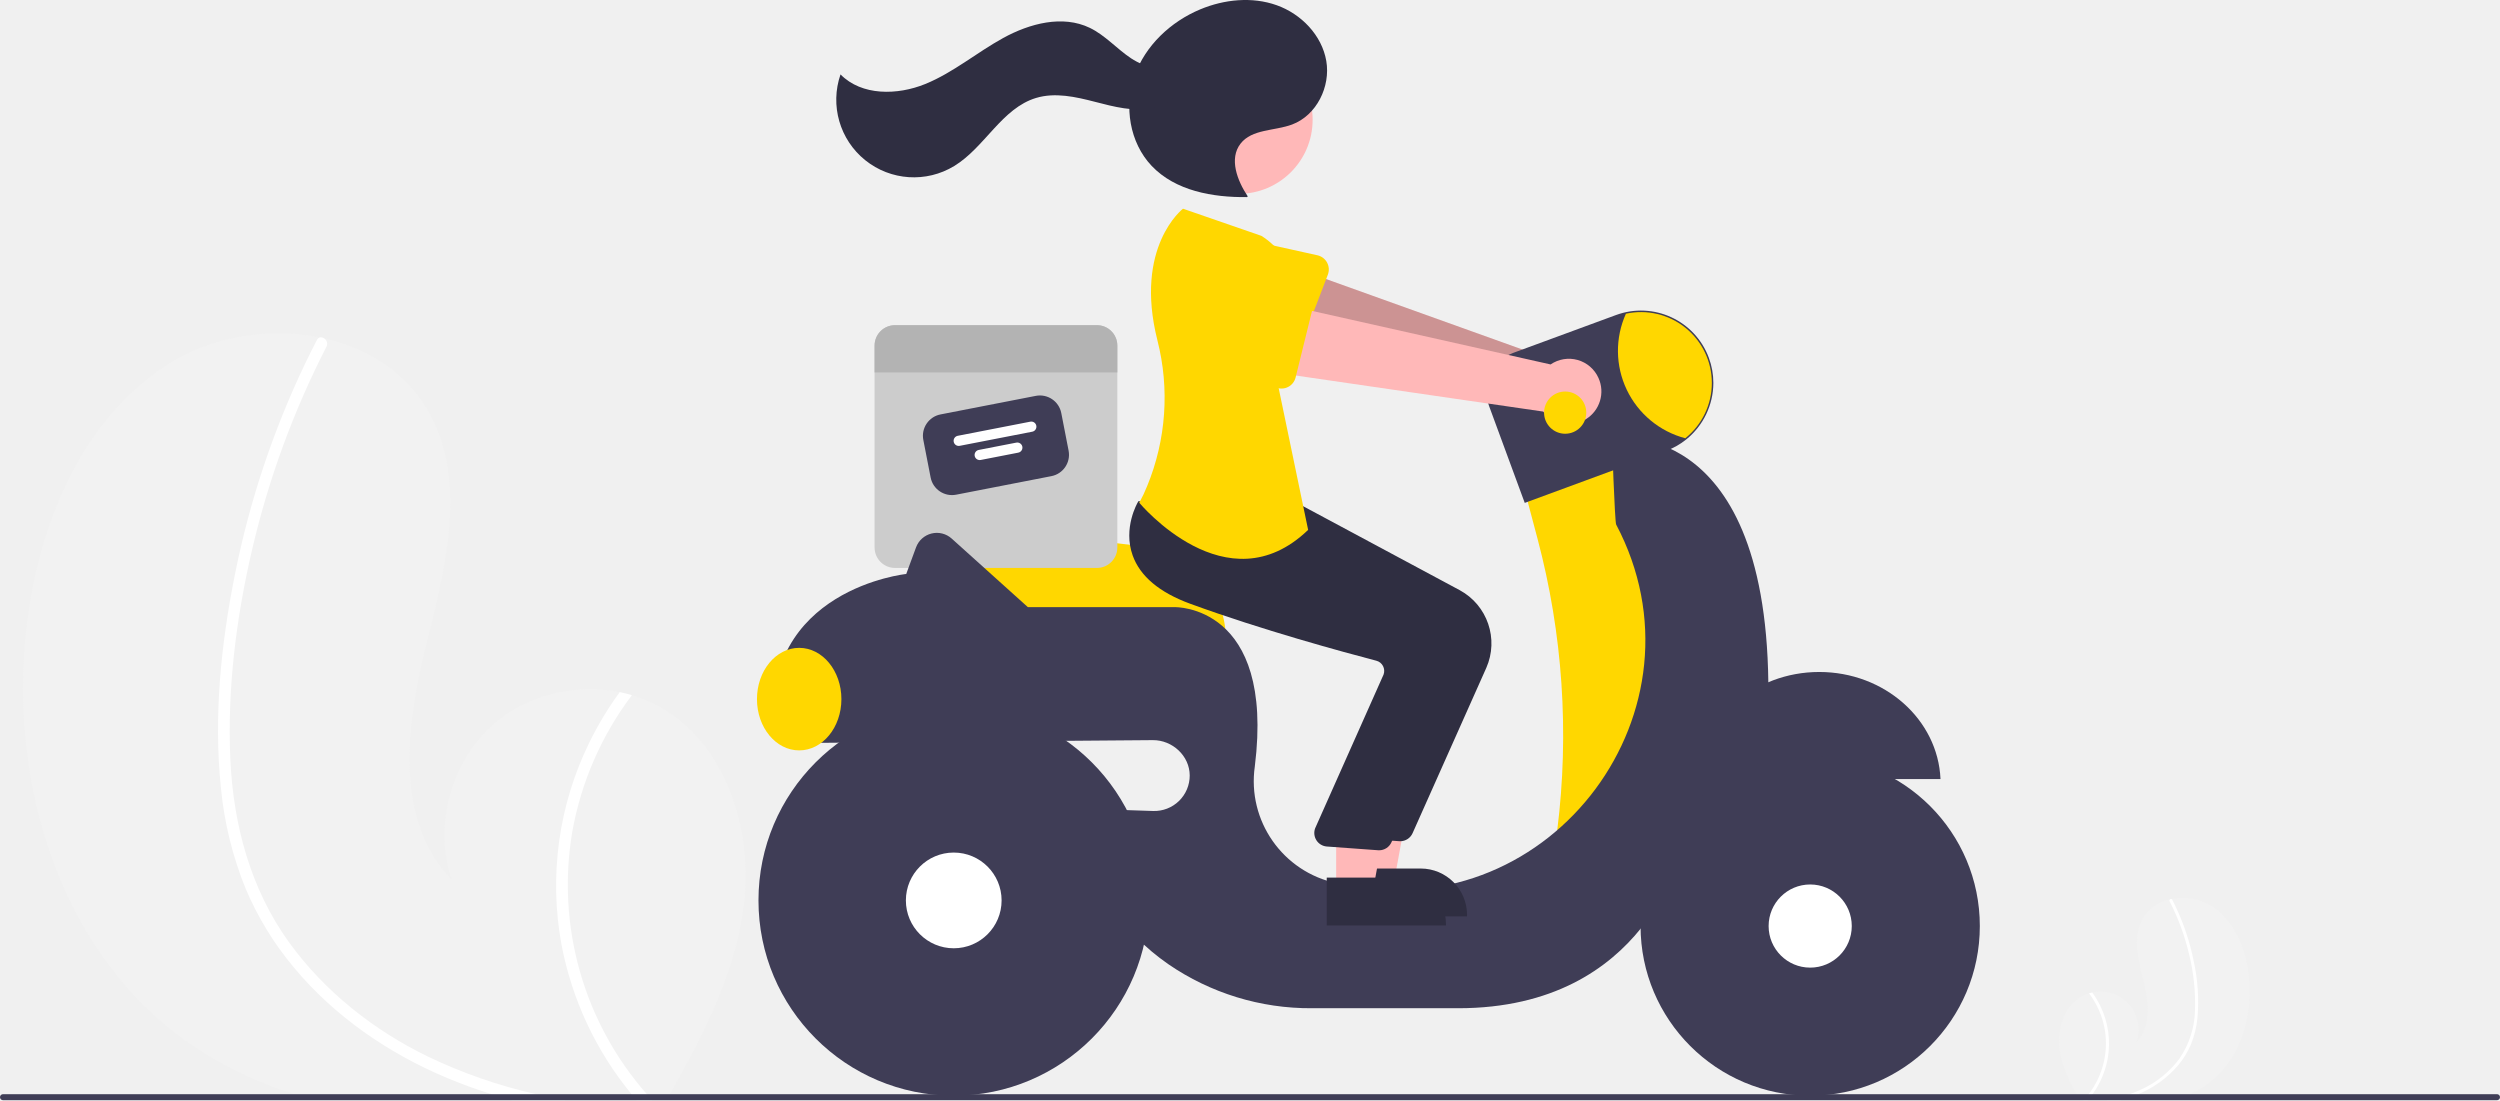
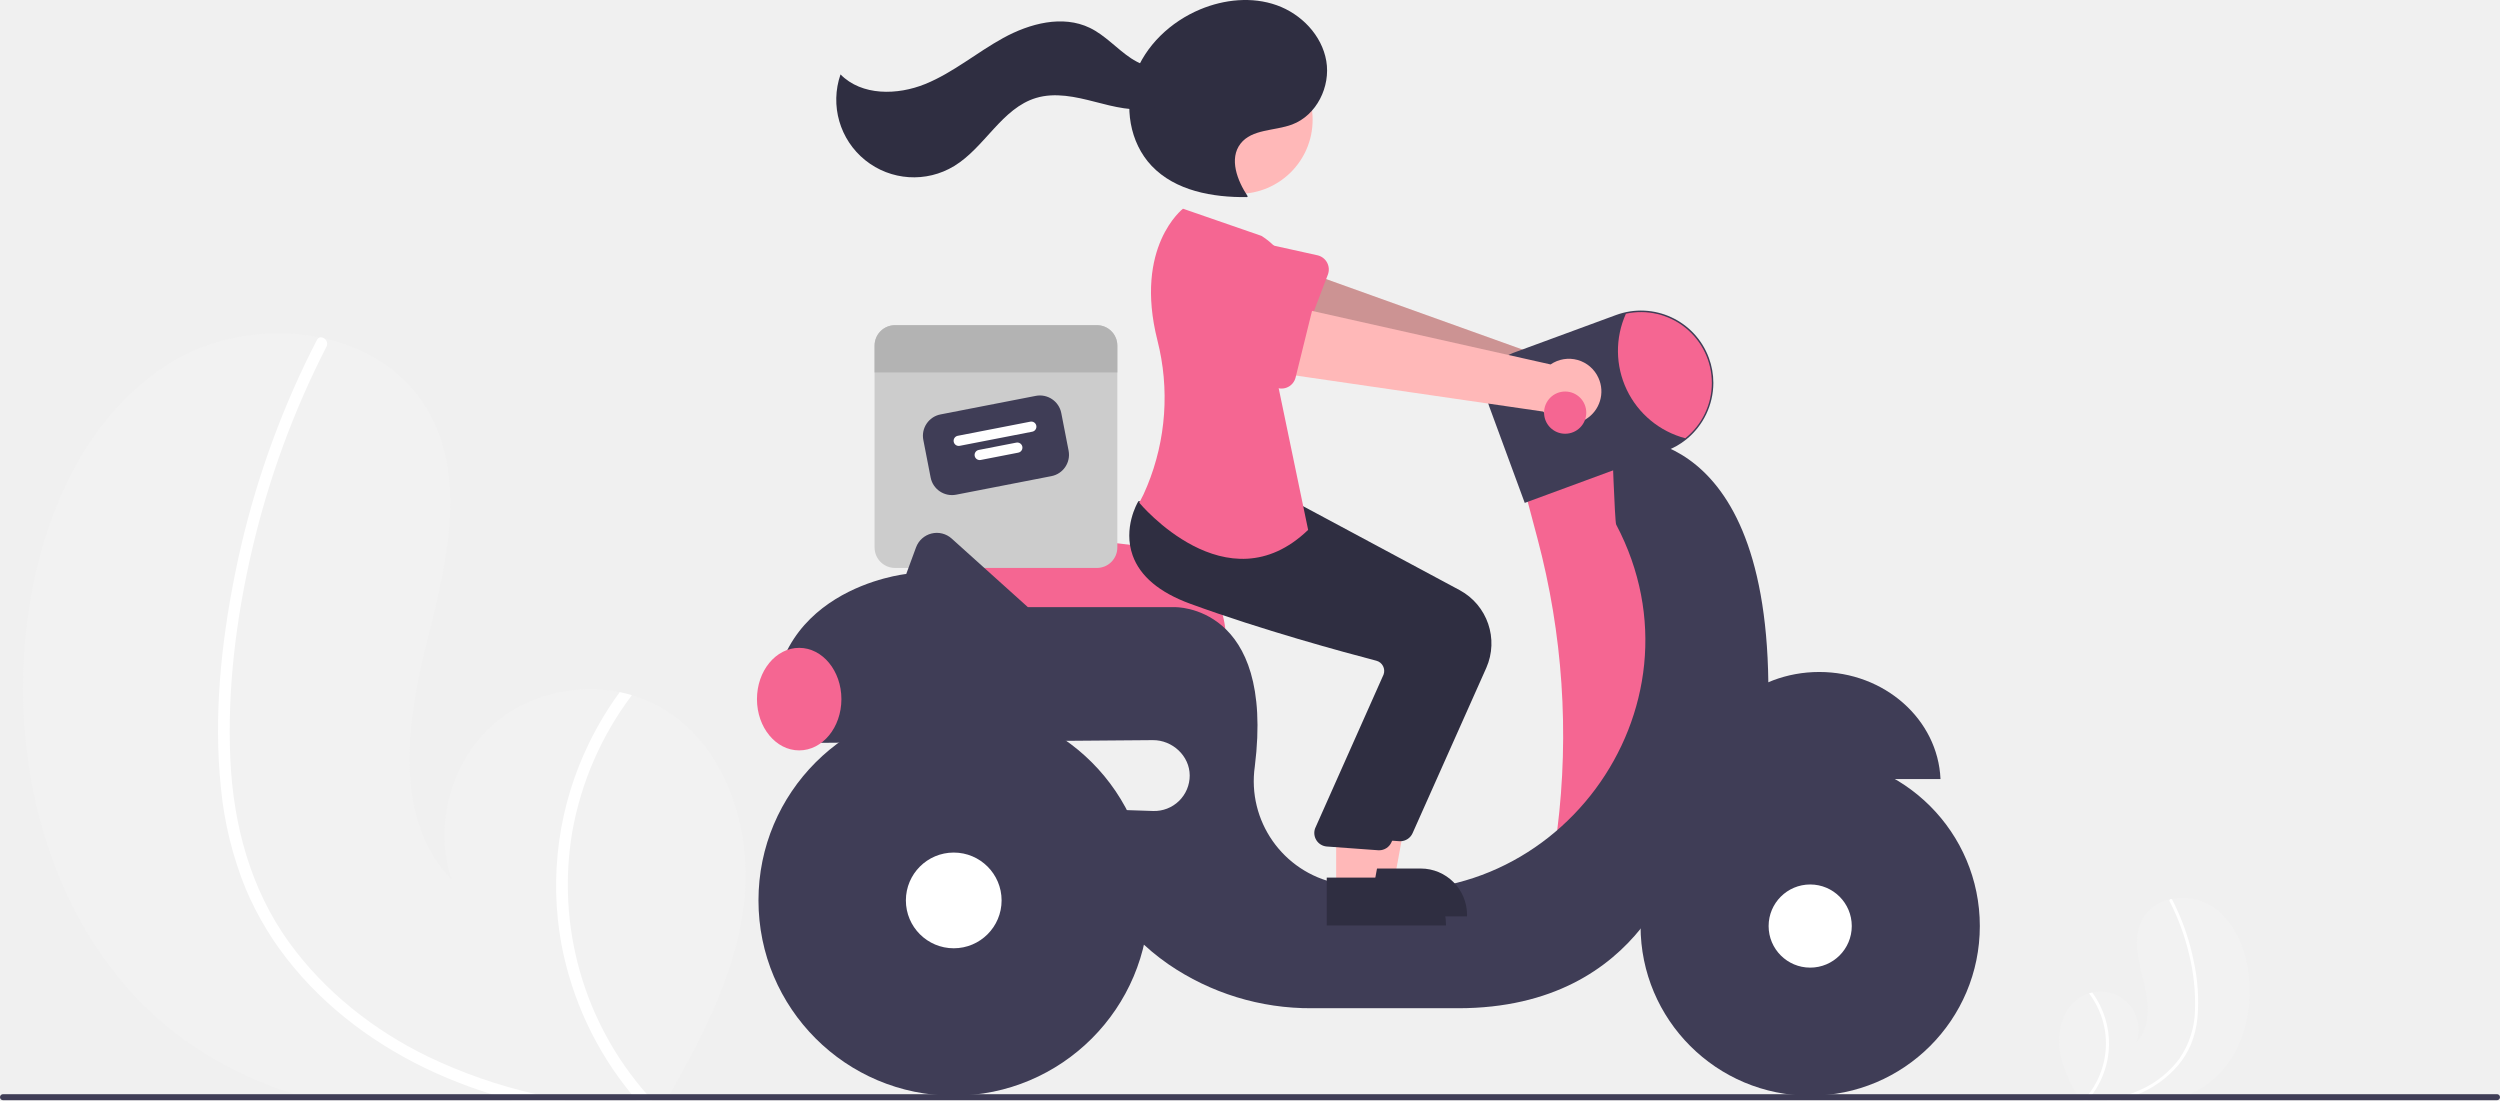
<svg xmlns="http://www.w3.org/2000/svg" data-name="Layer 1" width="829" height="364.829" viewBox="0 0 829 364.829">
  <path d="M432.13,567.974c-2.85,22.33-13.33,42.76-24.51,62.44-.37.67-.75,1.33-1.14,2H290.28c-2.35-.61-4.67-1.28-6.98-2a127.027,127.027,0,0,1-36.69-18.05c-42.75-30.8-59.2-89-51.77-141.15,4.62-32.4,18.84-65.48,46.53-82.93,14.62-9.23,33.4-12.23,50.23-8.8.44.08.88.18,1.33.27,14.48,3.26,27.38,11.36,34.72,24.41,13.2,23.45,5.34,52.5-1.15,78.6-6.47,26.1-9.98,57.34,8.8,76.59-6.2-18.25-.08-40.02,14.73-52.36,11.19-9.31,26.77-12.8,40.98-9.91,1.36.29,2.7.62,4.02,1.02a44.598,44.598,0,0,1,9.17,3.84C426.35,514.315,435.32,542.805,432.13,567.974Z" transform="translate(-185.5 -267.5855)" fill="#f2f2f2" />
  <path d="M363.23,630.414c3.22.75,6.45,1.41,9.7,2H355.36c-2.3-.62-4.59-1.28-6.86-2q-7.485-2.34-14.74-5.37c-19.4-8.14-37.27-20.36-50.79-36.62a103.371,103.371,0,0,1-16.02-26.17,118.856,118.856,0,0,1-8.2-33.49c-2.45-23.6.05-47.85,4.72-71.03a296.451,296.451,0,0,1,23.16-69.47q1.905-3.975,3.94-7.9a1.542,1.542,0,0,1,1.03-.88,1.777,1.777,0,0,1,1.33.27,2.106,2.106,0,0,1,.83,2.78,293.039,293.039,0,0,0-24.58,66.96c-5.32,22.67-8.34,46.39-7.31,69.7.98,21.78,6.67,43.2,19.58,61.01,11.79,16.26,28.07,29.08,46.08,37.81A169.131,169.131,0,0,0,363.23,630.414Z" transform="translate(-185.5 -267.5855)" fill="#fff" />
  <path d="M401.79,632.414h-5.18c-.58-.66-1.14-1.33-1.69-2a110.411,110.411,0,0,1-23.24-49.66,107.734,107.734,0,0,1,9.29-67.05,110.241,110.241,0,0,1,10.04-16.62c1.36.29,2.7.62,4.02,1.02a106.056,106.056,0,0,0-19.77,45.34A105.095,105.095,0,0,0,400,630.414C400.58,631.084,401.18,631.755,401.79,632.414Z" transform="translate(-185.5 -267.5855)" fill="#fff" />
  <path d="M868.429,615.408c.752,5.893,3.518,11.285,6.469,16.479.098.177.198.351.301.528h30.667c.62-.161,1.232-.338,1.842-.528a33.525,33.525,0,0,0,9.683-4.764c11.283-8.129,15.624-23.489,13.663-37.252-1.219-8.551-4.972-17.281-12.28-21.887a18.437,18.437,0,0,0-13.257-2.322c-.116.021-.232.048-.351.071a13.68,13.68,0,0,0-9.163,6.442c-3.484,6.189-1.409,13.856.303,20.744,1.708,6.888,2.634,15.133-2.322,20.214a12.644,12.644,0,0,0-14.703-16.434c-.359.077-.713.164-1.061.269a11.771,11.771,0,0,0-2.42,1.013C869.955,601.246,867.587,608.765,868.429,615.408Z" transform="translate(-185.5 -267.5855)" fill="#f2f2f2" />
  <path d="M886.613,631.887c-.85.198-1.702.372-2.56.528h4.637c.607-.164,1.211-.338,1.81-.528q1.976-.618,3.89-1.417a34.9,34.9,0,0,0,13.404-9.665,27.282,27.282,0,0,0,4.228-6.907,31.368,31.368,0,0,0,2.164-8.839,62.858,62.858,0,0,0-1.246-18.746,78.238,78.238,0,0,0-6.112-18.334q-.503-1.049-1.04-2.085a.407.407,0,0,0-.272-.232.469.469,0,0,0-.351.071.556.556,0,0,0-.219.734,77.338,77.338,0,0,1,6.487,17.672,68.022,68.022,0,0,1,1.929,18.395,29.351,29.351,0,0,1-5.168,16.102,32.486,32.486,0,0,1-12.161,9.979A44.637,44.637,0,0,1,886.613,631.887Z" transform="translate(-185.5 -267.5855)" fill="#fff" />
  <path d="M876.437,632.415h1.367c.153-.174.301-.351.446-.528a29.14,29.14,0,0,0,6.134-13.106,28.433,28.433,0,0,0-2.452-17.696,29.095,29.095,0,0,0-2.65-4.386c-.359.077-.713.164-1.061.269a27.99,27.99,0,0,1,5.218,11.966,27.737,27.737,0,0,1-6.529,22.953C876.756,632.064,876.598,632.24,876.437,632.415Z" transform="translate(-185.5 -267.5855)" fill="#fff" />
-   <path d="M592.01,480.094h-95.981L495.011,450.583a8.86,8.86,0,0,1,9.931-9.099l55.854,6.839h.007a31.291,31.291,0,0,1,31.206,31.27Z" transform="translate(-185.5 -267.5855)" fill="#ffd700" />
+   <path d="M592.01,480.094h-95.981L495.011,450.583a8.86,8.86,0,0,1,9.931-9.099l55.854,6.839h.007a31.291,31.291,0,0,1,31.206,31.27Z" transform="translate(-185.5 -267.5855)" fill="#f56692" />
  <path d="M549.231,375.414H482.289a6.777,6.777,0,0,0-6.779,6.779v66.942a6.777,6.777,0,0,0,6.779,6.779h66.942a6.777,6.777,0,0,0,6.779-6.779V382.193A6.777,6.777,0,0,0,549.231,375.414Z" transform="translate(-185.5 -267.5855)" fill="#ccc" />
  <path d="M534.154,425.471l-31.606,6.155a7.211,7.211,0,0,1-8.447-5.693L491.672,413.457a7.211,7.211,0,0,1,5.693-8.447l31.606-6.155a7.211,7.211,0,0,1,8.447,5.693l2.43,12.476A7.211,7.211,0,0,1,534.154,425.471Z" transform="translate(-185.5 -267.5855)" fill="#3f3d56" />
  <path d="M527.831,410.732l-24.121,4.697a1.695,1.695,0,0,1-.648-3.327l24.121-4.697a1.695,1.695,0,0,1,.648,3.327Z" transform="translate(-185.5 -267.5855)" fill="#fff" />
  <path d="M523.143,417.688l-12.476,2.43a1.695,1.695,0,0,1-.648-3.327l12.476-2.43a1.695,1.695,0,1,1,.648,3.327Z" transform="translate(-185.5 -267.5855)" fill="#fff" />
  <path d="M556.01,382.193v8.897h-80.5v-8.897a6.777,6.777,0,0,1,6.779-6.779h66.942A6.777,6.777,0,0,1,556.01,382.193Z" transform="translate(-185.5 -267.5855)" fill="#b3b3b3" />
  <path d="M716.761,393.877a10.743,10.743,0,0,0-15.193-6.365l-92.097-33.043-4.056,23.007,91.803,25.245a10.801,10.801,0,0,0,19.543-8.845Z" transform="translate(-185.5 -267.5855)" fill="#ffb8b8" />
  <path d="M716.761,393.877a10.743,10.743,0,0,0-15.193-6.365l-92.097-33.043-4.056,23.007,91.803,25.245a10.801,10.801,0,0,0,19.543-8.845Z" transform="translate(-185.5 -267.5855)" opacity="0.2" />
-   <path d="M625.817,358.662l-8.697,22.72a4.817,4.817,0,0,1-6.861,2.476l-21.136-11.896a13.377,13.377,0,0,1,9.637-24.959l23.602,5.235a4.817,4.817,0,0,1,3.454,6.424Z" transform="translate(-185.5 -267.5855)" fill="#ffd700" />
-   <path d="M724.01,414.914l-33,15,4.333,16.311a253.735,253.735,0,0,1,6.54,96.65v0l24.128,5.039,20-51-7-58Z" transform="translate(-185.5 -267.5855)" fill="#ffd700" />
+   <path d="M625.817,358.662l-8.697,22.72a4.817,4.817,0,0,1-6.861,2.476l-21.136-11.896a13.377,13.377,0,0,1,9.637-24.959l23.602,5.235a4.817,4.817,0,0,1,3.454,6.424Z" transform="translate(-185.5 -267.5855)" fill="#f56692" />
+   <path d="M724.01,414.914l-33,15,4.333,16.311a253.735,253.735,0,0,1,6.54,96.65v0l24.128,5.039,20-51-7-58Z" transform="translate(-185.5 -267.5855)" fill="#f56692" />
  <path d="M788.76,490.414c-21.682,0-39.352,15.762-40.209,35.5h80.418C828.111,506.176,810.442,490.414,788.76,490.414Z" transform="translate(-185.5 -267.5855)" fill="#3f3d56" />
  <path d="M771.881,493.816c-1.128-89.098-51.872-80.902-51.872-80.902s.949,27.733,1.405,28.596c32.335,61.18-21.03,132.904-88.96,119.709q-1.921-.373-3.691-.757a34.581,34.581,0,0,1-27.163-38.763c6.692-53.736-26.591-52.785-26.591-52.785H526.343l-25.273-22.746a7.347,7.347,0,0,0-11.809,2.921l-3.251,8.825s-48,5-44,52h14.84a29.967,29.967,0,0,0,.16,4l110.751-.9c6.492-.053,12.222,5.208,12.249,11.7a11.753,11.753,0,0,1-12.144,11.796l-17.855-.595c-5.5,24.5,8,41,22.875,51.375a83.148,83.148,0,0,0,47.618,14.625h48.507c63,0,74-53,74-53C776.01,534.914,771.881,493.816,771.881,493.816Z" transform="translate(-185.5 -267.5855)" fill="#3f3d56" />
  <circle cx="600.26" cy="307.079" r="56.25" fill="#3f3d56" />
  <circle cx="600.26" cy="307.079" r="13.787" fill="#fff" />
  <circle cx="316.26" cy="298.579" r="64.75" fill="#3f3d56" />
  <circle cx="316.26" cy="298.579" r="15.87" fill="#fff" />
  <path d="M691.104,434.347,679.23,402.097a13.638,13.638,0,0,1,8.087-17.511l34.04-12.531a23.998,23.998,0,0,1,30.812,14.227,23.845,23.845,0,0,1,1.481,8.292,24.189,24.189,0,0,1-8.988,18.73,23.813,23.813,0,0,1-6.72,3.789Z" transform="translate(-185.5 -267.5855)" fill="#3f3d56" />
-   <path d="M753.15,394.574a23.549,23.549,0,0,1-8.8,18.34,29.988,29.988,0,0,1-19.7-41.3,23.505,23.505,0,0,1,28.5,22.96Z" transform="translate(-185.5 -267.5855)" fill="#ffd700" />
-   <ellipse cx="265.01" cy="231.829" rx="14" ry="17" fill="#ffd700" />
+   <path d="M753.15,394.574a23.549,23.549,0,0,1-8.8,18.34,29.988,29.988,0,0,1-19.7-41.3,23.505,23.505,0,0,1,28.5,22.96Z" transform="translate(-185.5 -267.5855)" fill="#f56692" />
+   <ellipse cx="265.01" cy="231.829" rx="14" ry="17" fill="#f56692" />
  <polygon points="450.071 292.005 462.331 292.005 468.164 260.208 450.069 260.209 450.071 292.005" fill="#ffb8b8" />
  <path d="M632.444,555.588l24.144-.001h.001a15.386,15.386,0,0,1,15.386,15.386v.5l-39.531.001Z" transform="translate(-185.5 -267.5855)" fill="#2f2e41" />
  <path d="M649.801,546.54q-.214,0-.43-.021l-16.967-1.235a4.5,4.5,0,0,1-3.809-6.029l22.707-51.015a3.498,3.498,0,0,0-.196-2.799,3.451,3.451,0,0,0-2.211-1.76c-10.677-2.791-38.072-10.223-61.786-18.918-10.16-3.726-16.559-9.109-19.019-16.002-3.243-9.087,1.555-17.374,1.76-17.722l.161-.272,22.315,2.028,24.191,2.058,53.013,28.428a20.086,20.086,0,0,1,8.819,25.784L653.908,543.873A4.497,4.497,0,0,1,649.801,546.54Z" transform="translate(-185.5 -267.5855)" fill="#2f2e41" />
  <circle cx="410.705" cy="39.72" r="24.561" fill="#ffb8b8" />
  <polygon points="443.071 295.005 455.331 295.005 461.164 263.208 443.069 263.209 443.071 295.005" fill="#ffb8b8" />
  <path d="M625.444,558.588l24.144-.001h.001a15.386,15.386,0,0,1,15.386,15.386v.5l-39.531.001Z" transform="translate(-185.5 -267.5855)" fill="#2f2e41" />
  <path d="M642.801,549.54q-.214,0-.43-.021l-16.967-1.235a4.5,4.5,0,0,1-3.809-6.029l22.707-51.015a3.498,3.498,0,0,0-.196-2.799,3.451,3.451,0,0,0-2.211-1.76c-10.677-2.791-38.072-10.223-61.786-18.918-10.16-3.726-16.559-9.109-19.019-16.002-3.243-9.087,1.555-17.374,1.76-17.722l.161-.272,22.315,2.028,24.191,2.058,53.013,28.428a20.086,20.086,0,0,1,8.819,25.784L646.908,546.873A4.497,4.497,0,0,1,642.801,549.54Z" transform="translate(-185.5 -267.5855)" fill="#2f2e41" />
-   <path d="M603.78,345.794l-26-9s-16.322,12.54-8.481,43.649a77.012,77.012,0,0,1-3.4,48.32,49.779,49.779,0,0,1-2.619,5.531s29,35,56,9l-10.5-50.5S625.28,359.294,603.78,345.794Z" transform="translate(-185.5 -267.5855)" fill="#ffd700" />
+   <path d="M603.78,345.794l-26-9s-16.322,12.54-8.481,43.649a77.012,77.012,0,0,1-3.4,48.32,49.779,49.779,0,0,1-2.619,5.531s29,35,56,9l-10.5-50.5S625.28,359.294,603.78,345.794Z" transform="translate(-185.5 -267.5855)" fill="#f56692" />
  <path d="M599.255,332.702c-3.496-5.232-6.254-12.488-2.406-17.466,3.799-4.914,11.292-4.19,17.111-6.365,8.104-3.029,12.804-12.549,11.338-21.076s-8.31-15.594-16.464-18.486-17.348-1.951-25.333,1.379c-9.829,4.1-18.261,12.03-21.797,22.076s-1.646,22.108,5.689,29.83c7.864,8.278,20.206,10.485,31.623,10.351" transform="translate(-185.5 -267.5855)" fill="#2f2e41" />
  <path d="M576.408,288.069c-4.405,3.586-11.125,1.993-15.854-1.154s-8.565-7.628-13.681-10.096c-9.019-4.35-19.924-1.458-28.702,3.36s-16.559,11.475-25.831,15.256-21.104,3.968-28.125-3.172a25.732,25.732,0,0,0,37.71,30.371c10.159-6.188,15.771-19.164,27.166-22.579,6.306-1.89,13.076-.368,19.449,1.281s13.018,3.43,19.449,2.027,12.447-7.183,11.629-13.715Z" transform="translate(-185.5 -267.5855)" fill="#2f2e41" />
  <path d="M715.538,392.877a10.743,10.743,0,0,0-15.863-4.442L604.206,367.008l-1.187,23.332,94.217,13.726a10.801,10.801,0,0,0,18.302-11.189Z" transform="translate(-185.5 -267.5855)" fill="#ffb8b8" />
-   <path d="M620.945,369.151l-5.827,23.62a4.817,4.817,0,0,1-6.503,3.303l-22.443-9.198a13.377,13.377,0,0,1,6.484-25.957l24.068,2.283a4.817,4.817,0,0,1,4.22,5.949Z" transform="translate(-185.5 -267.5855)" fill="#ffd700" />
-   <circle cx="519.01" cy="136.829" r="7" fill="#ffd700" />
+   <path d="M620.945,369.151l-5.827,23.62a4.817,4.817,0,0,1-6.503,3.303l-22.443-9.198a13.377,13.377,0,0,1,6.484-25.957l24.068,2.283a4.817,4.817,0,0,1,4.22,5.949Z" transform="translate(-185.5 -267.5855)" fill="#f56692" />
+   <circle cx="519.01" cy="136.829" r="7" fill="#f56692" />
  <path d="M1014.5,631.414a1.003,1.003,0,0,1-1,1h-827a1,1,0,0,1,0-2h827A1.003,1.003,0,0,1,1014.5,631.414Z" transform="translate(-185.5 -267.5855)" fill="#3f3d56" />
</svg>
